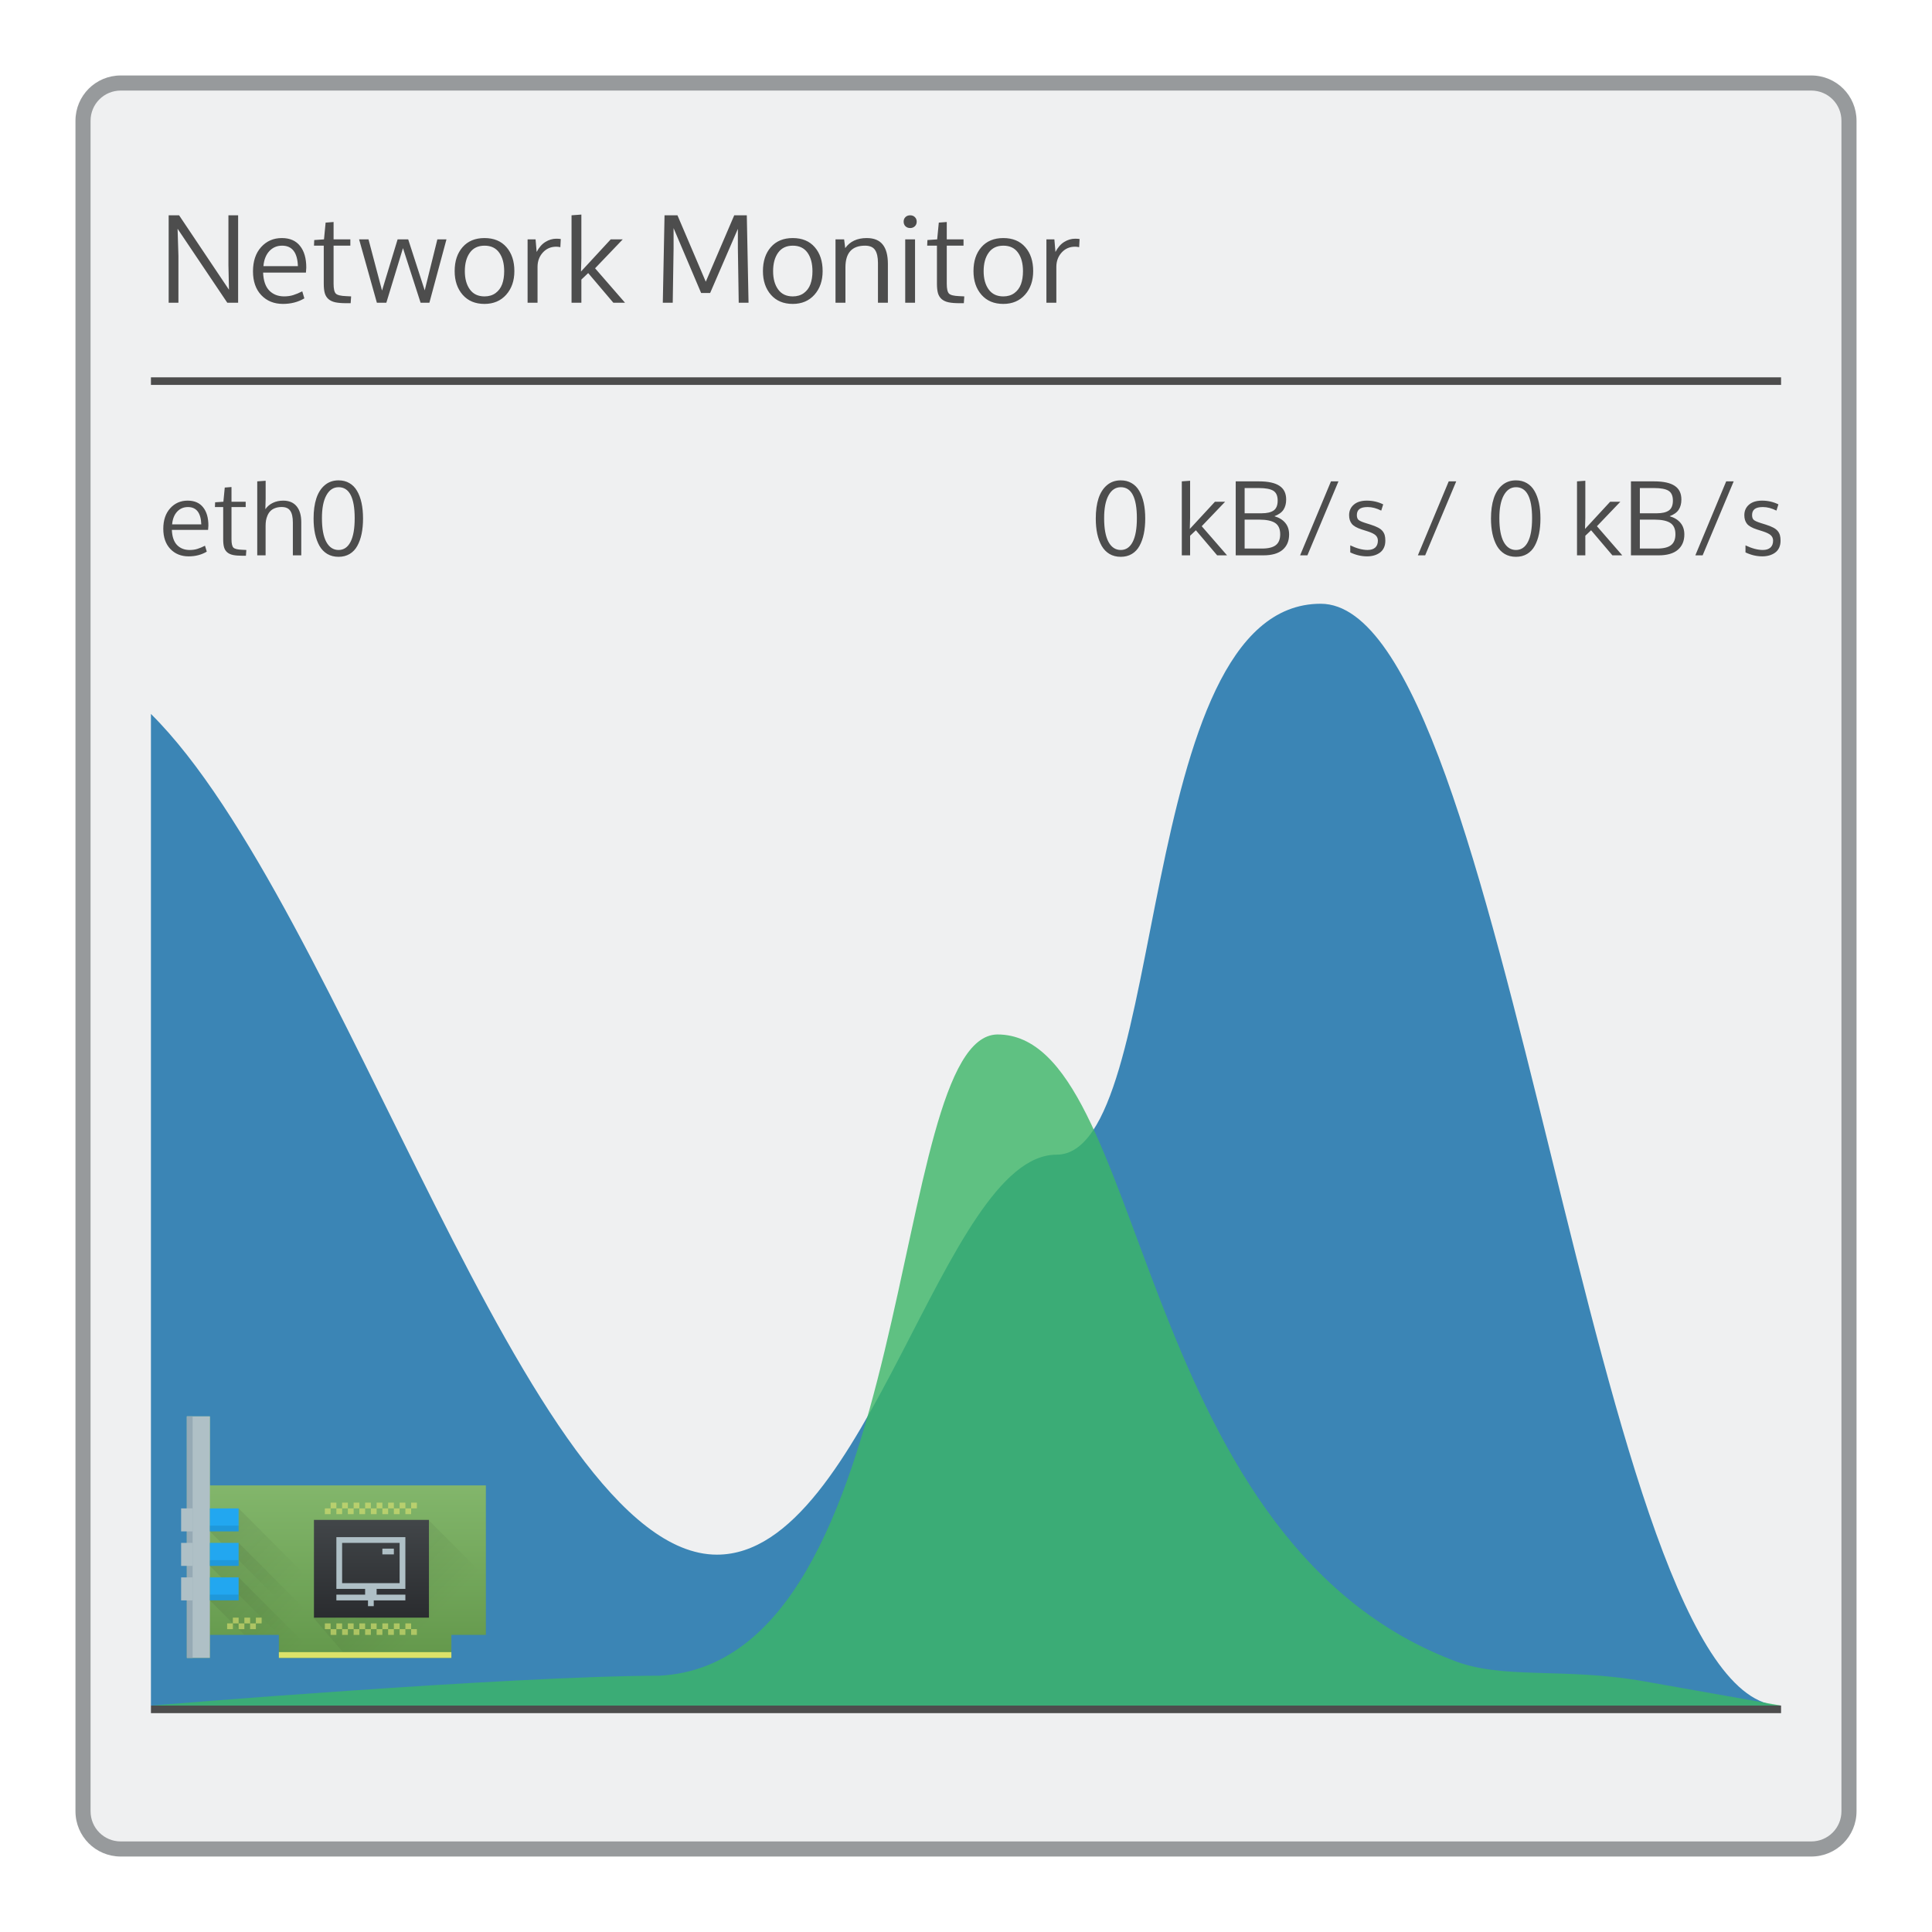
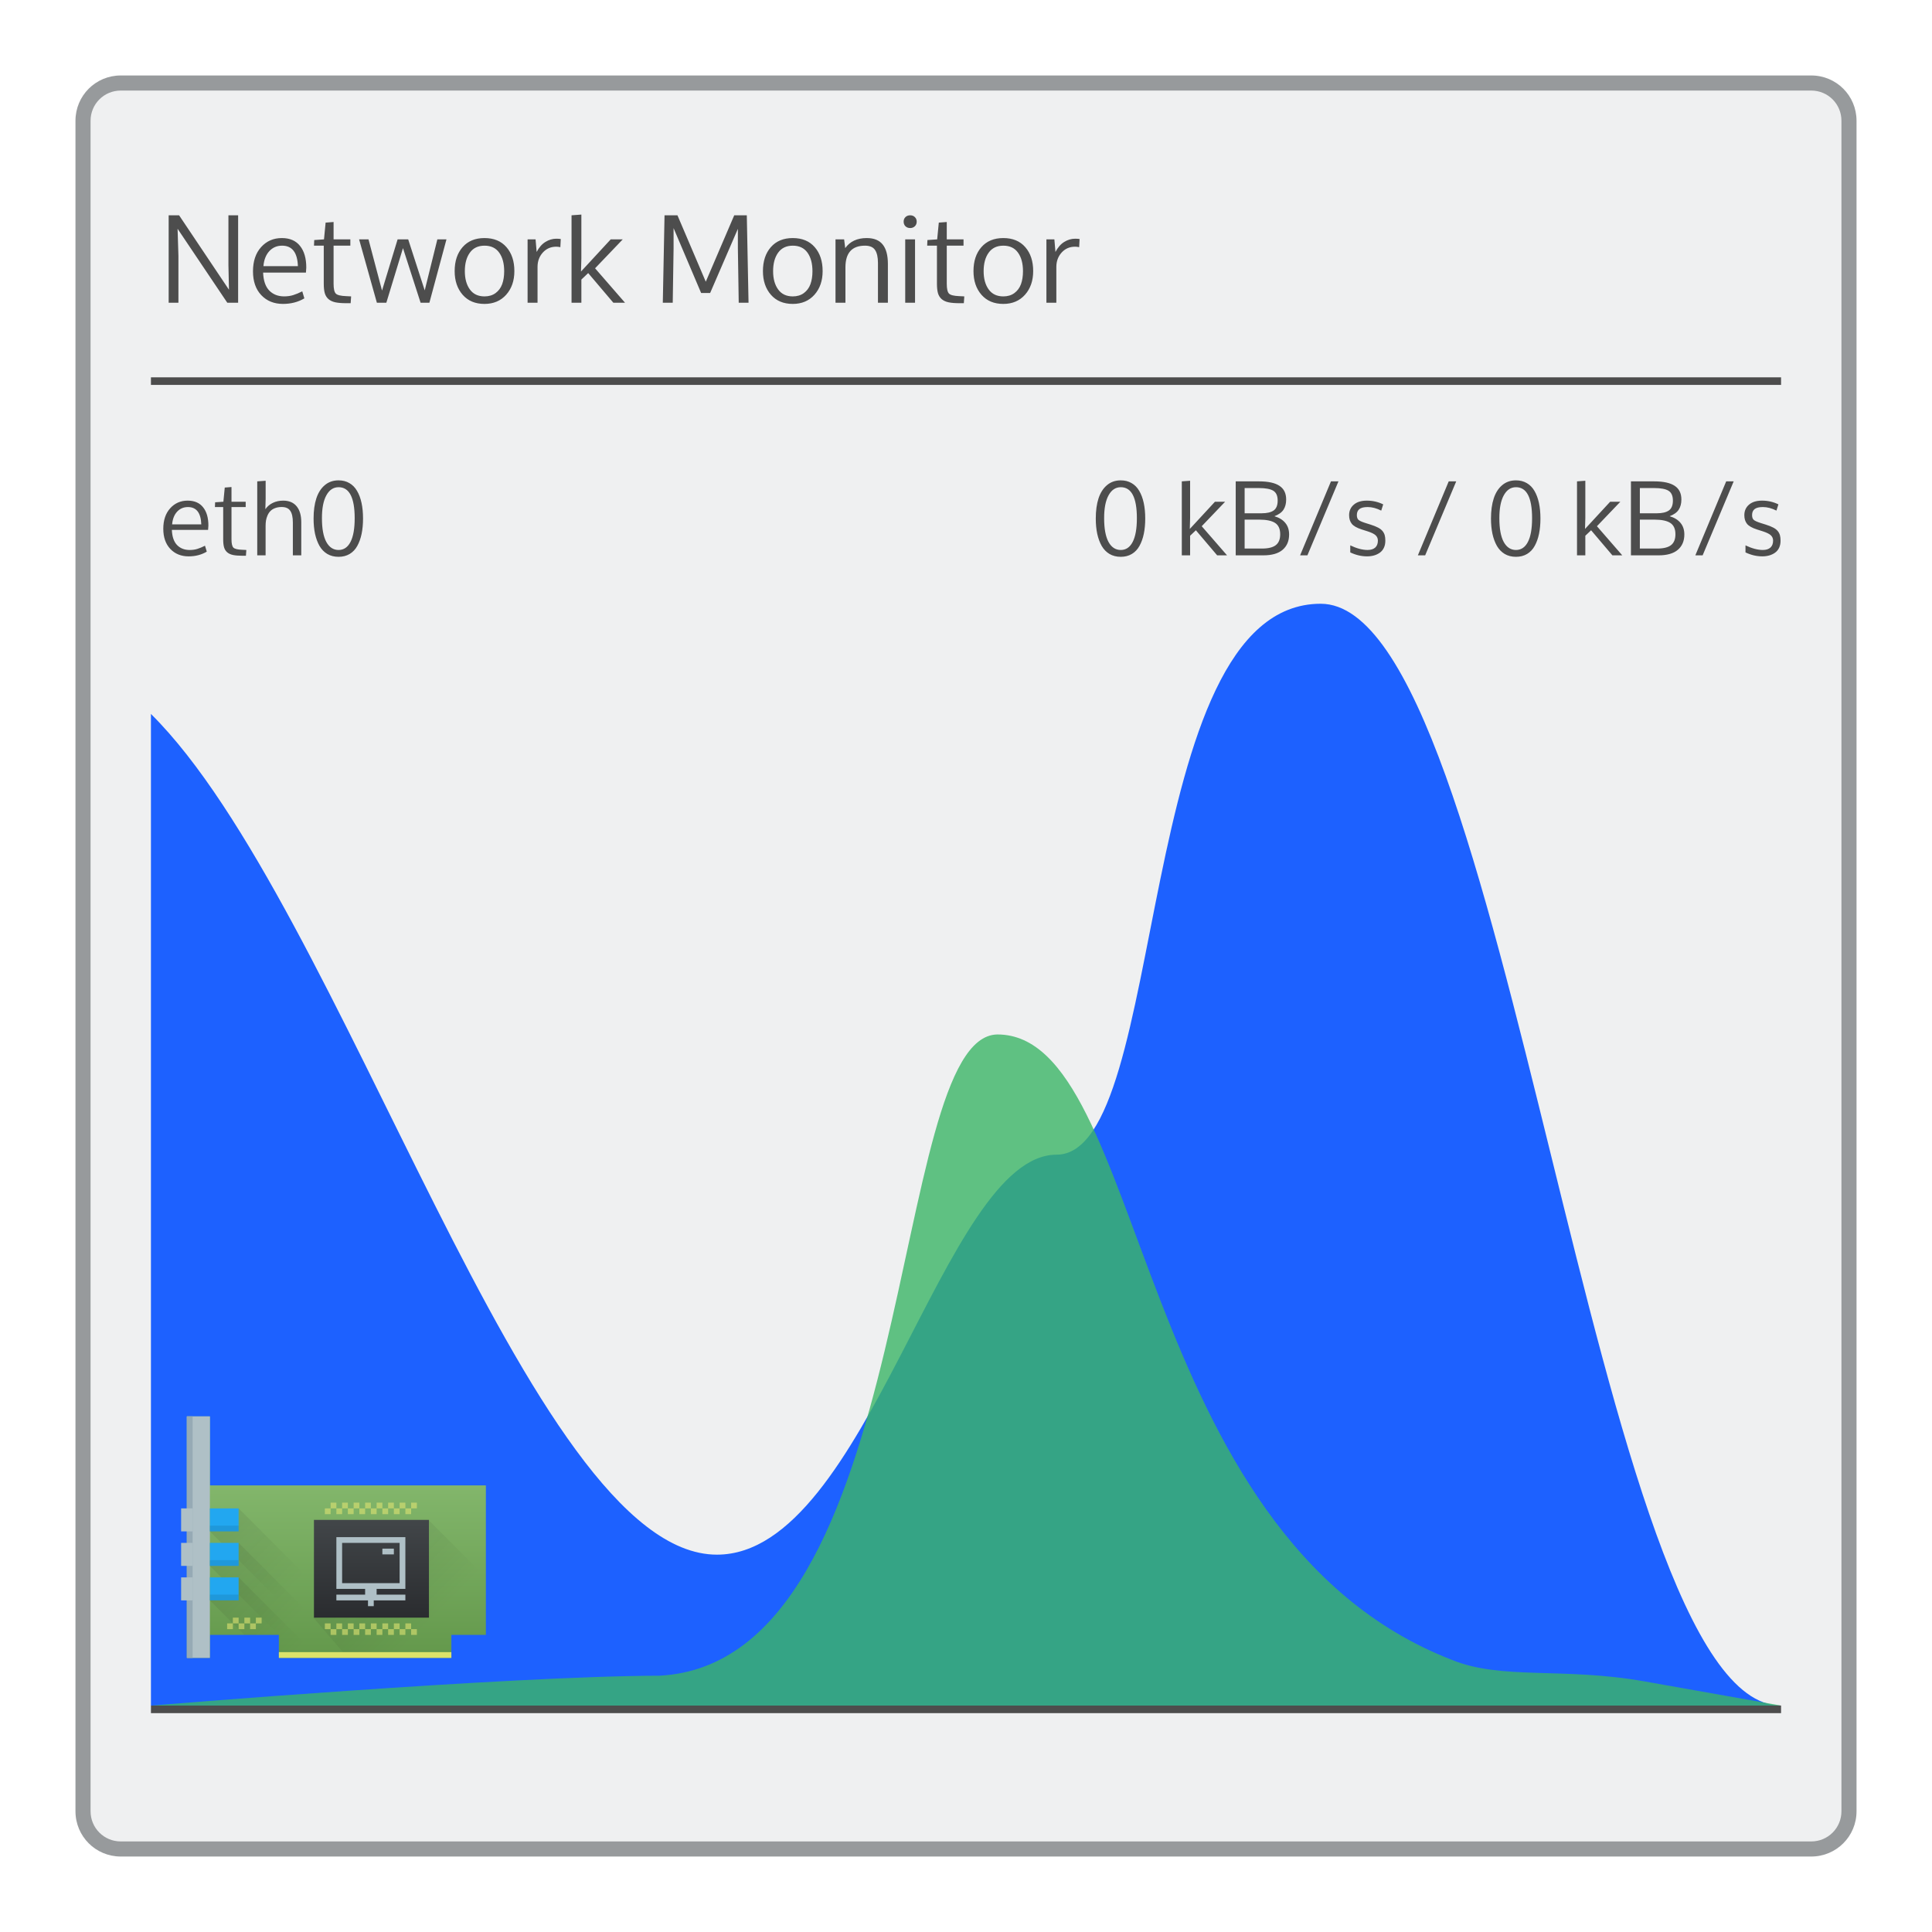
<svg xmlns="http://www.w3.org/2000/svg" xmlns:xlink="http://www.w3.org/1999/xlink" viewBox="0 0 256 256" id="svg2" version="1.1">
  <defs id="defs4">
    <style id="current-color-scheme" type="text/css">
      .ColorScheme-Text {
        color:#4d4d4d;
      }
      .ColorScheme-Background {
        color:#eff0f1;
      }
      .ColorScheme-Highlight {
        color:#3daee9;
      }
      .ColorScheme-ViewText {
        color:#31363b;
      }
      .ColorScheme-ViewBackground {
        color:#fcfcfc;
      }
      .ColorScheme-ViewHover {
        color:#93cee9;
      }
      .ColorScheme-ViewFocus{
        color:#3daee9;
      }
      .ColorScheme-ButtonText {
        color:#31363b;
      }
      .ColorScheme-ButtonBackground {
        color:#eff0f1;
      }
      .ColorScheme-ButtonHover {
        color:#93cee9;
      }
      .ColorScheme-ButtonFocus{
        color:#3daee9;
      }
      </style>
    <linearGradient gradientTransform="translate(75.5714,509.2194)" xlink:href="#linearGradient4251-0" id="linearGradient4232" x1="30" y1="54" x2="30" y2="12" gradientUnits="userSpaceOnUse" />
    <linearGradient id="linearGradient4251-0">
      <stop style="stop-color:#63984b;stop-opacity:1" offset="0" id="stop4253-4" />
      <stop style="stop-color:#8fc278;stop-opacity:1" offset="1" id="stop4255-2" />
    </linearGradient>
    <linearGradient xlink:href="#linearGradient4227" id="linearGradient4940" gradientUnits="userSpaceOnUse" gradientTransform="translate(75.5714,527.2194)" x1="-6" y1="6" x2="24" y2="36" />
    <linearGradient id="linearGradient4227">
      <stop id="stop4229" offset="0" style="stop-color:#292c2f;stop-opacity:1" />
      <stop id="stop4231" offset="1" style="stop-color:#000000;stop-opacity:0;" />
    </linearGradient>
    <linearGradient xlink:href="#linearGradient4227" id="linearGradient4936" gradientUnits="userSpaceOnUse" gradientTransform="translate(75.5714,521.2194)" x1="-6" y1="6" x2="24" y2="36" />
    <linearGradient xlink:href="#linearGradient4227" id="linearGradient4932" gradientUnits="userSpaceOnUse" x1="-6" y1="6" x2="24" y2="36" gradientTransform="translate(75.5714,515.2194)" />
    <linearGradient gradientTransform="translate(75.5714,509.2194)" xlink:href="#linearGradient4227" id="linearGradient4864" x1="20" y1="20" x2="48" y2="48" gradientUnits="userSpaceOnUse" />
    <linearGradient xlink:href="#linearGradient4159" id="linearGradient4384" x1="-43" y1="1043.362" x2="-43" y2="1012.362" gradientUnits="userSpaceOnUse" gradientTransform="matrix(0.625,0,0,0.5483931,136.1714,-15.95328)" />
    <linearGradient id="linearGradient4159">
      <stop style="stop-color:#2a2c2f;stop-opacity:1" offset="0" id="stop4161" />
      <stop style="stop-color:#424649;stop-opacity:1" offset="1" id="stop4163" />
    </linearGradient>
    <linearGradient xlink:href="#linearGradient4300" id="linearGradient4818" gradientUnits="userSpaceOnUse" gradientTransform="translate(-677.5722,-474.3766)" x1="386.571" y1="523.798" x2="386.571" y2="516.798" />
    <linearGradient id="linearGradient4300">
      <stop id="stop4302" offset="0" style="stop-color:#22a7f0;stop-opacity:1" />
      <stop id="stop4304" offset="1" style="stop-color:#19b5fe;stop-opacity:1" />
    </linearGradient>
    <linearGradient xlink:href="#linearGradient4300" id="linearGradient4824" gradientUnits="userSpaceOnUse" gradientTransform="translate(-677.5722,-468.3766)" x1="386.571" y1="523.798" x2="386.571" y2="516.798" />
    <linearGradient xlink:href="#linearGradient4300" id="linearGradient4830" gradientUnits="userSpaceOnUse" gradientTransform="translate(-677.5722,-462.3766)" x1="386.571" y1="523.798" x2="386.571" y2="516.798" />
  </defs>
  <path style="fill:currentColor;fill-opacity:0.5;stroke:none" d="m 16,10 224,0 c 3.324,0 6,2.676 6,6 l 0,224 c 0,3.324 -2.676,6 -6,6 l -224,0 c -3.324,0 -6,-2.676 -6,-6 L 10,16 c 0,-3.324 2.676,-6 6,-6 z" class="ColorScheme-ButtonText" id="rect4240" />
  <path style="fill:currentColor;fill-opacity:1;stroke:none" d="m 16,12 224,0 c 2.216,0 4,1.784 4,4 l 0,224 c 0,2.216 -1.784,4 -4,4 l -224,0 c -2.216,0 -4,-1.784 -4,-4 L 12,16 c 0,-2.216 1.784,-4 4,-4 z" class="ColorScheme-Background" id="rect4238" />
  <path style="opacity:1;fill:currentColor;fill-opacity:1;stroke:none" class="ColorScheme-Text" d="m 77.035,28.432 -1.303,0.096 0,11.584 1.303,0 0,-3.07 0.904,-0.857 3.332,3.928 1.547,0 -3.967,-4.562 3.666,-3.832 -1.596,0 -3.936,4.262 0.049,-1.73 0,-5.816 z m -54.686,0.096 0,11.584 1.293,0 0,-6.197 -0.111,-3.602 6.586,9.799 1.436,0 0,-11.584 -1.285,0 0,6.602 0.072,3.262 -6.609,-9.863 -1.381,0 z m 65.705,0 -0.229,11.584 1.316,0 0.111,-7.148 0,-2.738 3.65,8.594 1.197,0 3.674,-8.498 0,2.611 0.111,7.18 1.301,0 -0.23,-11.584 -1.666,0 -3.77,8.799 -3.752,-8.799 -1.715,0 z m 32.549,0 c -0.254,0 -0.463,0.08 -0.627,0.238 -0.159,0.153 -0.238,0.355 -0.238,0.604 0,0.249 0.08,0.451 0.238,0.609 0.164,0.159 0.373,0.238 0.627,0.238 0.249,0 0.455,-0.08 0.619,-0.238 0.164,-0.159 0.246,-0.361 0.246,-0.609 0,-0.249 -0.082,-0.45 -0.246,-0.604 -0.159,-0.159 -0.365,-0.238 -0.619,-0.238 z m -76.402,0.889 -1.055,0.08 -0.215,2.221 -1.293,0.088 -0.033,0.746 1.295,0 0,5.045 c 0,0.513 0.045,0.929 0.135,1.246 0.09,0.317 0.252,0.579 0.484,0.785 0.238,0.206 0.544,0.35 0.92,0.43 0.376,0.079 0.866,0.119 1.475,0.119 l 0.549,0 0.062,-0.904 -0.666,-0.033 c -0.704,-0.026 -1.156,-0.136 -1.357,-0.332 -0.201,-0.201 -0.301,-0.639 -0.301,-1.311 l 0,-5.045 2.221,0 0,-0.834 -2.221,0 0,-2.301 z m 81.25,0 -1.055,0.08 -0.215,2.221 -1.293,0.088 -0.033,0.746 1.295,0 0,5.045 c 0,0.513 0.045,0.929 0.135,1.246 0.09,0.317 0.252,0.579 0.484,0.785 0.238,0.206 0.544,0.35 0.92,0.43 0.376,0.079 0.866,0.119 1.475,0.119 l 0.549,0 0.062,-0.904 -0.666,-0.033 c -0.704,-0.026 -1.156,-0.136 -1.357,-0.332 -0.201,-0.201 -0.301,-0.639 -0.301,-1.311 l 0,-5.045 2.221,0 0,-0.834 -2.221,0 0,-2.301 z m -88.105,2.127 c -1.111,0 -2.027,0.399 -2.746,1.197 -0.719,0.799 -1.078,1.869 -1.078,3.213 0,1.328 0.366,2.381 1.102,3.158 0.735,0.772 1.693,1.158 2.873,1.158 1.058,0 2.002,-0.244 2.832,-0.736 l -0.277,-0.93 c -0.444,0.222 -0.845,0.389 -1.205,0.5 -0.36,0.111 -0.76,0.168 -1.199,0.168 -0.809,0 -1.464,-0.258 -1.967,-0.771 -0.503,-0.518 -0.776,-1.31 -0.818,-2.379 l 5.674,0 0.047,-0.668 c 0,-1.227 -0.277,-2.183 -0.832,-2.871 -0.55,-0.693 -1.352,-1.039 -2.404,-1.039 z m 26.85,0 c -1.233,0 -2.199,0.401 -2.902,1.205 -0.698,0.799 -1.049,1.857 -1.049,3.174 0,1.285 0.356,2.333 1.064,3.143 0.709,0.804 1.67,1.205 2.887,1.205 1.19,0 2.148,-0.404 2.873,-1.213 0.725,-0.815 1.088,-1.86 1.088,-3.135 0,-1.317 -0.351,-2.375 -1.049,-3.174 -0.698,-0.804 -1.669,-1.205 -2.912,-1.205 z m 40.848,0 c -1.232,0 -2.201,0.401 -2.904,1.205 -0.698,0.799 -1.047,1.857 -1.047,3.174 0,1.285 0.354,2.333 1.062,3.143 0.709,0.804 1.672,1.205 2.889,1.205 1.19,0 2.148,-0.404 2.873,-1.213 0.725,-0.815 1.086,-1.86 1.086,-3.135 0,-1.317 -0.349,-2.375 -1.047,-3.174 -0.698,-0.804 -1.669,-1.205 -2.912,-1.205 z m 9.799,0 c -1.264,0 -2.213,0.443 -2.848,1.332 l -0.143,-1.158 -1.143,0 0,8.395 1.316,0 0,-4.682 c 0,-1.92 0.863,-2.879 2.588,-2.879 0.64,0 1.086,0.192 1.34,0.578 0.254,0.381 0.381,0.951 0.381,1.707 l 0,5.275 1.316,0 0,-5.133 c 0,-1.153 -0.229,-2.014 -0.689,-2.58 -0.455,-0.571 -1.162,-0.855 -2.119,-0.855 z m 18.1,0 c -1.233,0 -2.201,0.401 -2.904,1.205 -0.698,0.799 -1.047,1.857 -1.047,3.174 0,1.285 0.354,2.333 1.062,3.143 0.709,0.804 1.672,1.205 2.889,1.205 1.19,0 2.148,-0.404 2.873,-1.213 0.725,-0.815 1.086,-1.86 1.086,-3.135 0,-1.317 -0.349,-2.375 -1.047,-3.174 -0.698,-0.804 -1.669,-1.205 -2.912,-1.205 z m -59.225,0.086 c -0.508,0 -0.991,0.144 -1.451,0.43 -0.455,0.28 -0.841,0.721 -1.158,1.324 l -0.143,-1.666 -1.057,0 0,8.395 1.318,0 0,-4.752 c 0,-0.746 0.232,-1.378 0.697,-1.896 0.471,-0.518 1.066,-0.777 1.785,-0.777 0.148,0 0.329,0.02 0.541,0.062 l 0.055,-1.078 c -0.153,-0.026 -0.35,-0.041 -0.588,-0.041 z m 68.746,0 c -0.508,0 -0.993,0.144 -1.453,0.43 -0.455,0.28 -0.841,0.721 -1.158,1.324 l -0.143,-1.666 -1.055,0 0,8.395 1.316,0 0,-4.752 c 0,-0.746 0.234,-1.378 0.699,-1.896 0.471,-0.518 1.066,-0.777 1.785,-0.777 0.148,0 0.327,0.02 0.539,0.062 l 0.057,-1.078 c -0.153,-0.026 -0.35,-0.041 -0.588,-0.041 z m -94.881,0.088 2.355,8.395 1.254,0 2.205,-7.236 2.334,7.236 1.166,0 2.262,-8.395 -1.207,0 -1.674,6.76 -2.189,-6.76 -1.404,0 -2.064,6.783 -1.793,-6.783 -1.244,0 z m 72.363,0 0,8.395 1.301,0 0,-8.395 -1.301,0 z m -82.568,0.834 c 1.333,0 2.032,0.904 2.096,2.713 l -4.57,0 c 0.074,-0.836 0.333,-1.498 0.777,-1.984 0.45,-0.487 1.015,-0.729 1.697,-0.729 z m 26.818,0 c 0.862,0 1.514,0.309 1.953,0.928 0.439,0.614 0.658,1.433 0.658,2.459 0,0.656 -0.09,1.231 -0.27,1.723 -0.18,0.487 -0.471,0.878 -0.873,1.174 -0.397,0.291 -0.887,0.438 -1.469,0.438 -0.846,0 -1.491,-0.308 -1.936,-0.922 -0.444,-0.614 -0.666,-1.42 -0.666,-2.42 0,-1.021 0.222,-1.838 0.666,-2.451 0.444,-0.619 1.089,-0.928 1.936,-0.928 z m 40.848,0 c 0.862,0 1.514,0.309 1.953,0.928 0.439,0.614 0.658,1.433 0.658,2.459 0,0.656 -0.09,1.231 -0.27,1.723 -0.18,0.487 -0.471,0.878 -0.873,1.174 -0.397,0.291 -0.887,0.438 -1.469,0.438 -0.846,0 -1.491,-0.308 -1.936,-0.922 -0.444,-0.614 -0.666,-1.42 -0.666,-2.42 0,-1.021 0.222,-1.838 0.666,-2.451 0.444,-0.619 1.089,-0.928 1.936,-0.928 z m 27.898,0 c 0.862,0 1.512,0.309 1.951,0.928 0.439,0.614 0.658,1.433 0.658,2.459 0,0.656 -0.09,1.231 -0.27,1.723 -0.18,0.487 -0.471,0.878 -0.873,1.174 -0.397,0.291 -0.885,0.438 -1.467,0.438 -0.846,0 -1.491,-0.308 -1.936,-0.922 -0.444,-0.614 -0.668,-1.42 -0.668,-2.42 0,-1.021 0.224,-1.838 0.668,-2.451 0.444,-0.619 1.089,-0.928 1.936,-0.928 z M 20,50 l 0,1 216,0 0,-1 -216,0 z m 24.861,13.65 c -0.716,0 -1.325,0.212 -1.826,0.637 -0.501,0.421 -0.875,1.008 -1.121,1.76 -0.242,0.747 -0.363,1.637 -0.363,2.666 0,0.743 0.066,1.419 0.195,2.027 0.134,0.604 0.33,1.137 0.59,1.598 0.264,0.457 0.61,0.811 1.035,1.066 0.43,0.251 0.926,0.377 1.49,0.377 0.559,0 1.05,-0.126 1.471,-0.377 0.425,-0.255 0.763,-0.613 1.014,-1.074 0.255,-0.461 0.445,-0.993 0.57,-1.598 0.125,-0.604 0.188,-1.277 0.188,-2.02 0,-0.774 -0.067,-1.469 -0.201,-2.082 -0.134,-0.618 -0.334,-1.149 -0.598,-1.592 -0.26,-0.448 -0.597,-0.79 -1.014,-1.027 -0.412,-0.242 -0.888,-0.361 -1.43,-0.361 z m 103.645,0 c -0.716,0 -1.325,0.212 -1.826,0.637 -0.501,0.421 -0.877,1.008 -1.123,1.76 -0.242,0.747 -0.361,1.637 -0.361,2.666 0,0.743 0.066,1.419 0.195,2.027 0.134,0.604 0.33,1.137 0.59,1.598 0.264,0.457 0.608,0.811 1.033,1.066 0.43,0.251 0.928,0.377 1.492,0.377 0.559,0 1.048,-0.126 1.469,-0.377 0.425,-0.255 0.763,-0.613 1.014,-1.074 0.255,-0.461 0.447,-0.993 0.572,-1.598 0.125,-0.604 0.188,-1.277 0.188,-2.02 0,-0.774 -0.067,-1.469 -0.201,-2.082 -0.134,-0.618 -0.334,-1.149 -0.598,-1.592 -0.26,-0.448 -0.597,-0.79 -1.014,-1.027 -0.412,-0.242 -0.888,-0.361 -1.43,-0.361 z m 52.367,0 c -0.716,0 -1.325,0.212 -1.826,0.637 -0.501,0.421 -0.875,1.008 -1.121,1.76 -0.242,0.747 -0.363,1.637 -0.363,2.666 0,0.743 0.066,1.419 0.195,2.027 0.134,0.604 0.332,1.137 0.592,1.598 0.264,0.457 0.608,0.811 1.033,1.066 0.43,0.251 0.926,0.377 1.49,0.377 0.559,0 1.05,-0.126 1.471,-0.377 0.425,-0.255 0.763,-0.613 1.014,-1.074 0.255,-0.461 0.445,-0.993 0.57,-1.598 0.125,-0.604 0.188,-1.277 0.188,-2.02 0,-0.774 -0.067,-1.469 -0.201,-2.082 -0.134,-0.618 -0.334,-1.149 -0.598,-1.592 -0.26,-0.448 -0.597,-0.79 -1.014,-1.027 -0.412,-0.242 -0.888,-0.361 -1.43,-0.361 z m -165.674,0.053 -1.113,0.08 0,9.803 1.107,0 0,-3.887 c 0,-0.264 0.017,-0.51 0.053,-0.738 0.04,-0.228 0.111,-0.454 0.209,-0.678 0.098,-0.224 0.226,-0.416 0.383,-0.572 0.157,-0.161 0.361,-0.289 0.611,-0.383 0.255,-0.098 0.548,-0.146 0.879,-0.146 0.533,0 0.911,0.168 1.135,0.504 0.228,0.331 0.342,0.848 0.342,1.551 l 0,4.35 1.115,0 0,-4.391 c 0,-0.913 -0.207,-1.618 -0.619,-2.115 -0.412,-0.497 -1.003,-0.744 -1.777,-0.744 -0.506,0 -0.964,0.098 -1.371,0.295 -0.403,0.192 -0.733,0.473 -0.992,0.84 l 0.039,-1.391 0,-2.377 z m 122.496,0 -1.1,0.08 0,9.803 1.1,0 0,-2.598 0.766,-0.725 2.82,3.322 1.309,0 -3.355,-3.859 3.102,-3.244 -1.35,0 -3.33,3.605 0.039,-1.463 0,-4.922 z m 52.369,0 -1.102,0.08 0,9.803 1.102,0 0,-2.598 0.766,-0.725 2.82,3.322 1.309,0 -3.357,-3.859 3.102,-3.244 -1.35,0 -3.33,3.605 0.041,-1.463 0,-4.922 z m -46.326,0.08 0,9.803 3.652,0 c 1.132,0 1.986,-0.243 2.559,-0.73 0.577,-0.492 0.865,-1.171 0.865,-2.035 0,-0.622 -0.17,-1.134 -0.51,-1.537 -0.336,-0.407 -0.815,-0.702 -1.438,-0.881 0.568,-0.219 0.97,-0.507 1.203,-0.865 0.237,-0.363 0.355,-0.812 0.355,-1.35 0,-0.819 -0.296,-1.423 -0.887,-1.812 -0.586,-0.394 -1.494,-0.592 -2.725,-0.592 l -3.076,0 z m 12.623,0 -4.09,9.803 0.967,0 4.115,-9.803 -0.992,0 z m 15.602,0 -4.088,9.803 0.967,0 4.115,-9.803 -0.994,0 z m 24.145,0 0,9.803 3.652,0 c 1.132,0 1.984,-0.243 2.557,-0.73 0.577,-0.492 0.867,-1.171 0.867,-2.035 0,-0.622 -0.17,-1.134 -0.51,-1.537 -0.336,-0.407 -0.815,-0.702 -1.438,-0.881 0.568,-0.219 0.968,-0.507 1.201,-0.865 0.237,-0.363 0.355,-0.812 0.355,-1.35 0,-0.819 -0.294,-1.423 -0.885,-1.812 -0.586,-0.394 -1.496,-0.592 -2.727,-0.592 l -3.074,0 z m 12.621,0 -4.088,9.803 0.967,0 4.115,-9.803 -0.994,0 z m -198.055,0.752 -0.893,0.068 -0.182,1.879 -1.094,0.074 -0.027,0.631 1.096,0 0,4.271 c 0,0.434 0.037,0.784 0.113,1.053 0.076,0.269 0.213,0.491 0.41,0.666 0.201,0.175 0.46,0.294 0.777,0.361 0.318,0.067 0.735,0.102 1.25,0.102 l 0.463,0 0.053,-0.766 -0.562,-0.027 c -0.595,-0.022 -0.978,-0.116 -1.148,-0.281 -0.17,-0.17 -0.256,-0.539 -0.256,-1.107 l 0,-4.271 1.881,0 0,-0.705 -1.881,0 0,-1.947 z m 14.188,0.021 c 1.423,0 2.135,1.371 2.135,4.115 0,1.383 -0.185,2.431 -0.557,3.143 -0.367,0.707 -0.893,1.061 -1.578,1.061 -0.694,0 -1.236,-0.357 -1.625,-1.068 -0.385,-0.716 -0.578,-1.759 -0.578,-3.129 -0.004,-1.311 0.19,-2.325 0.584,-3.041 0.394,-0.721 0.934,-1.08 1.619,-1.08 z m 103.645,0 c 1.423,0 2.135,1.371 2.135,4.115 0,1.383 -0.187,2.431 -0.559,3.143 -0.367,0.707 -0.891,1.061 -1.576,1.061 -0.694,0 -1.236,-0.357 -1.625,-1.068 -0.385,-0.716 -0.578,-1.759 -0.578,-3.129 -0.004,-1.311 0.19,-2.325 0.584,-3.041 0.394,-0.721 0.934,-1.08 1.619,-1.08 z m 52.367,0 c 1.423,0 2.135,1.371 2.135,4.115 0,1.383 -0.185,2.431 -0.557,3.143 -0.367,0.707 -0.893,1.061 -1.578,1.061 -0.694,0 -1.236,-0.357 -1.625,-1.068 -0.385,-0.716 -0.576,-1.759 -0.576,-3.129 -0.004,-1.311 0.19,-2.325 0.584,-3.041 0.394,-0.721 0.932,-1.08 1.617,-1.08 z m -35.953,0.113 1.887,0 c 0.882,0 1.517,0.118 1.906,0.355 0.389,0.237 0.584,0.672 0.584,1.303 0,0.627 -0.179,1.066 -0.537,1.316 -0.358,0.246 -0.881,0.369 -1.57,0.369 l -2.27,0 0,-3.344 z m 52.369,0 1.887,0 c 0.882,0 1.517,0.118 1.906,0.355 0.389,0.237 0.584,0.672 0.584,1.303 0,0.627 -0.179,1.066 -0.537,1.316 -0.358,0.246 -0.881,0.369 -1.57,0.369 l -2.27,0 0,-3.344 z M 24.873,66.336 c -0.94,0 -1.714,0.338 -2.322,1.014 -0.609,0.676 -0.914,1.582 -0.914,2.719 0,1.123 0.311,2.014 0.934,2.672 0.622,0.653 1.434,0.98 2.432,0.98 0.895,0 1.694,-0.209 2.396,-0.625 l -0.236,-0.785 c -0.376,0.188 -0.715,0.33 -1.02,0.424 -0.304,0.094 -0.642,0.141 -1.014,0.141 -0.685,0 -1.241,-0.218 -1.666,-0.652 -0.425,-0.439 -0.656,-1.11 -0.691,-2.014 l 4.801,0 0.041,-0.564 c 0,-1.038 -0.235,-1.848 -0.705,-2.43 -0.465,-0.586 -1.144,-0.879 -2.035,-0.879 z m 156.24,0 c -0.743,0 -1.319,0.179 -1.73,0.537 -0.412,0.354 -0.619,0.819 -0.619,1.396 0,0.465 0.12,0.845 0.357,1.141 0.237,0.291 0.674,0.54 1.314,0.746 l 0.779,0.248 c 0.515,0.166 0.871,0.341 1.068,0.529 0.197,0.188 0.295,0.422 0.295,0.699 10e-6,0.403 -0.118,0.711 -0.355,0.926 -0.237,0.21 -0.572,0.316 -1.002,0.316 -0.685,0 -1.452,-0.204 -2.303,-0.611 l 0,0.934 c 0.734,0.349 1.475,0.523 2.223,0.523 0.336,0 0.646,-0.041 0.928,-0.121 0.286,-0.081 0.54,-0.202 0.764,-0.363 0.228,-0.161 0.407,-0.376 0.537,-0.645 0.13,-0.273 0.195,-0.586 0.195,-0.939 0,-0.286 -0.026,-0.528 -0.08,-0.725 -0.054,-0.201 -0.152,-0.39 -0.295,-0.564 -0.143,-0.175 -0.343,-0.327 -0.598,-0.457 -0.251,-0.134 -0.576,-0.263 -0.975,-0.389 l -0.705,-0.221 c -0.461,-0.148 -0.763,-0.286 -0.906,-0.416 -0.143,-0.13 -0.215,-0.342 -0.215,-0.633 0,-0.345 0.111,-0.606 0.33,-0.785 0.224,-0.184 0.593,-0.275 1.107,-0.275 0.577,0 1.175,0.157 1.793,0.471 l 0.262,-0.826 c -0.671,-0.331 -1.396,-0.496 -2.17,-0.496 z m 52.369,0 c -0.743,0 -1.321,0.179 -1.732,0.537 -0.412,0.354 -0.617,0.819 -0.617,1.396 0,0.465 0.118,0.845 0.355,1.141 0.237,0.291 0.676,0.54 1.316,0.746 l 0.779,0.248 c 0.515,0.166 0.869,0.341 1.066,0.529 0.197,0.188 0.295,0.422 0.295,0.699 0,0.403 -0.118,0.711 -0.355,0.926 -0.237,0.21 -0.57,0.316 -1,0.316 -0.685,0 -1.452,-0.204 -2.303,-0.611 l 0,0.934 c 0.734,0.349 1.475,0.523 2.223,0.523 0.336,0 0.644,-0.041 0.926,-0.121 0.286,-0.081 0.542,-0.202 0.766,-0.363 0.228,-0.161 0.407,-0.376 0.537,-0.645 0.13,-0.273 0.195,-0.586 0.195,-0.939 0,-0.286 -0.028,-0.528 -0.082,-0.725 -0.054,-0.201 -0.152,-0.39 -0.295,-0.564 -0.143,-0.175 -0.343,-0.327 -0.598,-0.457 -0.251,-0.134 -0.574,-0.263 -0.973,-0.389 l -0.705,-0.221 c -0.461,-0.148 -0.763,-0.286 -0.906,-0.416 -0.143,-0.13 -0.215,-0.342 -0.215,-0.633 0,-0.345 0.109,-0.606 0.328,-0.785 0.224,-0.184 0.593,-0.275 1.107,-0.275 0.577,0 1.175,0.157 1.793,0.471 l 0.262,-0.826 c -0.671,-0.331 -1.394,-0.496 -2.168,-0.496 z M 24.9,67.187 c 1.128,0 1.72,0.766 1.773,2.297 l -3.867,0 c 0.063,-0.707 0.28,-1.266 0.656,-1.678 0.38,-0.412 0.86,-0.619 1.438,-0.619 z m 140.02,1.666 1.92,0 c 0.967,0 1.675,0.148 2.123,0.443 0.448,0.295 0.67,0.793 0.67,1.496 0,0.662 -0.195,1.143 -0.584,1.443 -0.385,0.3 -1,0.451 -1.846,0.451 l -2.283,0 0,-3.834 z m 52.369,0 1.92,0 c 0.967,0 1.674,0.148 2.121,0.443 0.448,0.295 0.672,0.793 0.672,1.496 0,0.662 -0.195,1.143 -0.584,1.443 -0.385,0.3 -1.002,0.451 -1.848,0.451 l -2.281,0 0,-3.834 z M 20,226 l 0,1 216,0 0,-1 -216,0 z" id="rect7886" />
-   <path style="fill:#3b85b5;fill-opacity:1;fill-rule:evenodd;stroke:none;stroke-width:1px;stroke-linecap:butt;stroke-linejoin:miter;stroke-opacity:1" d="M 20,226 20,94.6 C 45.421,119.797 70,206 95,206 115,206 125,153 140,153 c 15,0 10,-73 35,-73 25,0 36,146 61,146 l 0,0 z" id="path5466-9" />
+   <path style="fill:#1d61ff;fill-opacity:1;fill-rule:evenodd;stroke:none;stroke-width:1px;stroke-linecap:butt;stroke-linejoin:miter;stroke-opacity:1" d="M 20,226 20,94.6 C 45.421,119.797 70,206 95,206 115,206 125,153 140,153 c 15,0 10,-73 35,-73 25,0 36,146 61,146 l 0,0 z" id="path5466-9" />
  <path style="opacity:0.8;fill:#3bb566;fill-opacity:1;fill-rule:evenodd;stroke:none;stroke-width:1px;stroke-linecap:butt;stroke-linejoin:miter;stroke-opacity:1" d="m 20,226 0,0 c 0,0 47.429,-3.929 67.362,-3.959 34.513,-1.749 30.172,-84.705 44.781,-84.97 19.929,-0.033 17.599,66.31 60.21,82.859 6.597,2.713 14.719,0.945 25.505,2.856 L 236,226 l 0,0 z" id="path5466-4" />
  <g id="g5260" transform="matrix(0.7619041,0,0,0.7619041,-37.38768,-209.4398)">
    <path id="rect4200" d="m 81.571,521.219 0,42 4,0 0,-4 12,0 0,4 30,0 0,-4 6,0 0,-26 -18,0 -30,0 0,-10 0,-2 z" style="fill:url(#linearGradient4232);fill-opacity:1;stroke:none" />
    <path id="path4938" d="m 90.571,549.219 -5,4 6,6 6,0 0,4 7,0 -14,-14 z" style="opacity:0.2;fill:url(#linearGradient4940);fill-opacity:1;fill-rule:evenodd;stroke:none;stroke-width:1px;stroke-linecap:butt;stroke-linejoin:miter;stroke-opacity:1" />
    <path id="path4934" d="m 90.571,543.219 -5,4 12,12 4,4 9,0 -20,-20 z" style="opacity:0.2;fill:url(#linearGradient4936);fill-opacity:1;fill-rule:evenodd;stroke:none;stroke-width:1px;stroke-linecap:butt;stroke-linejoin:miter;stroke-opacity:1" />
    <path id="path4930" d="m 90.571,537.219 -5,4 22,22 9,0 -26,-26 z" style="opacity:0.2;fill:url(#linearGradient4932);fill-opacity:1;fill-rule:evenodd;stroke:none;stroke-width:1px;stroke-linecap:butt;stroke-linejoin:miter;stroke-opacity:1" />
    <path id="path4842" d="m 123.571,539.219 -20,17 6,7 18,0 0,-4 6,0 0,-10 z" style="opacity:0.2;fill:url(#linearGradient4864);fill-opacity:1;fill-rule:evenodd;stroke:none;stroke-width:1px;stroke-linecap:butt;stroke-linejoin:miter;stroke-opacity:1" />
    <rect y="562.219" x="97.571" height="1" width="30" id="rect4234" style="fill:#dce269;fill-opacity:1;stroke:none" />
    <path id="path4303" d="m 105.571,557.219 0,1 1,0 0,-1 -1,0 z m 1,1 0,1 1,0 0,-1 -1,0 z m 1,0 1,0 0,-1 -1,0 0,1 z m 1,0 0,1 1,0 0,-1 -1,0 z m 1,0 1,0 0,-1 -1,0 0,1 z m 1,0 0,1 1,0 0,-1 -1,0 z m 1,0 1,0 0,-1 -1,0 0,1 z m 1,0 0,1 1,0 0,-1 -1,0 z m 1,0 1,0 0,-1 -1,0 0,1 z m 1,0 0,1 1,0 0,-1 -1,0 z m 1,0 1,0 0,-1 -1,0 0,1 z m 1,0 0,1 1,0 0,-1 -1,0 z m 1,0 1,0 0,-1 -1,0 0,1 z m 1,0 0,1 1,0 0,-1 -1,0 z m 1,0 1,0 0,-1 -1,0 0,1 z m 1,0 0,1 1,0 0,-1 -1,0 z" style="color:#000000;font-style:normal;font-variant:normal;font-weight:normal;font-stretch:normal;font-size:medium;line-height:normal;font-family:Sans;-inkscape-font-specification:Sans;text-indent:0;text-align:start;text-decoration:none;text-decoration-line:none;letter-spacing:normal;word-spacing:normal;text-transform:none;direction:ltr;block-progression:tb;writing-mode:lr-tb;baseline-shift:baseline;text-anchor:start;display:inline;overflow:visible;visibility:visible;opacity:0.6;fill:#dee372;fill-opacity:1;stroke:none;stroke-width:1;marker:none;enable-background:accumulate" />
    <path id="path4313" d="m 89.571,556.219 0,1 1,0 0,-1 -1,0 z m 1,1 0,1 1,0 0,-1 -1,0 z m 1,0 1,0 0,-1 -1,0 0,1 z m 1,0 0,1 1,0 0,-1 -1,0 z m 1,0 1,0 0,-1 -1,0 0,1 z m -4,0 -1,0 0,1 1,0 0,-1 z" style="color:#000000;font-style:normal;font-variant:normal;font-weight:normal;font-stretch:normal;font-size:medium;line-height:normal;font-family:Sans;-inkscape-font-specification:Sans;text-indent:0;text-align:start;text-decoration:none;text-decoration-line:none;letter-spacing:normal;word-spacing:normal;text-transform:none;direction:ltr;block-progression:tb;writing-mode:lr-tb;baseline-shift:baseline;text-anchor:start;display:inline;overflow:visible;visibility:visible;opacity:0.6;fill:#dee372;fill-opacity:1;stroke:none;stroke-width:1;marker:none;enable-background:accumulate" />
    <rect y="539.219" x="103.671" height="17" width="20" id="rect4241" style="fill:url(#linearGradient4384);fill-opacity:1;fill-rule:evenodd;stroke:none" />
    <rect y="521.219" x="81.571" height="42" width="4" id="rect4487" style="fill:#afc0c6;fill-opacity:1;stroke:none" />
    <rect y="521.219" x="81.571" height="42" width="1" id="rect4489" style="fill:#96aab5;fill-opacity:1;stroke:none" />
    <path style="color:#000000;font-style:normal;font-variant:normal;font-weight:normal;font-stretch:normal;font-size:medium;line-height:normal;font-family:Sans;-inkscape-font-specification:Sans;text-indent:0;text-align:start;text-decoration:none;text-decoration-line:none;letter-spacing:normal;word-spacing:normal;text-transform:none;direction:ltr;block-progression:tb;writing-mode:lr-tb;baseline-shift:baseline;text-anchor:start;display:inline;overflow:visible;visibility:visible;opacity:0.6;fill:#dee372;fill-opacity:1;stroke:none;stroke-width:1;marker:none;enable-background:accumulate" d="m 121.571,536.219 0,1 -1,0 0,-1 1,0 z m -1,1 0,1 -1,0 0,-1 1,0 z m -1,0 -1,0 0,-1 1,0 0,1 z m -1,0 0,1 -1,0 0,-1 1,0 z m -1,0 -1,0 0,-1 1,0 0,1 z m -1,0 0,1 -1,0 0,-1 1,0 z m -1,0 -1,0 0,-1 1,0 0,1 z m -1,0 0,1 -1,0 0,-1 1,0 z m -1,0 -1,0 0,-1 1,0 0,1 z m -1,0 0,1 -1,0 0,-1 1,0 z m -1,0 -1,0 0,-1 1,0 0,1 z m -1,0 0,1 -1,0 0,-1 1,0 z m -1,0 -1,0 0,-1 1,0 0,1 z m -1,0 0,1 -1,0 0,-1 1,0 z m -1,0 -1,0 0,-1 1,0 0,1 z m -1,0 0,1 -1,0 0,-1 1,0 z" id="path4497" />
    <path style="fill:url(#linearGradient4818);fill-opacity:1;stroke:none" d="m 85.571,537.219 0,4 3.9,0 c 0.035,0 0.065,-0.016 0.1,-0.019 l 0,0.019 1,0 0,-4 -1,0 0,0.019 c -0.035,-0.004 -0.064,-0.019 -0.1,-0.019 l -3.9,0 z" id="path4816" />
    <path id="path4822" d="m 85.571,543.219 0,4 3.9,0 c 0.035,0 0.065,-0.016 0.1,-0.019 l 0,0.019 1,0 0,-4 -1,0 0,0.019 c -0.035,-0.004 -0.064,-0.019 -0.1,-0.019 l -3.9,0 z" style="fill:url(#linearGradient4824);fill-opacity:1;stroke:none" />
    <path style="fill:url(#linearGradient4830);fill-opacity:1;stroke:none" d="m 85.571,549.219 0,4 3.9,0 c 0.035,0 0.065,-0.016 0.1,-0.019 l 0,0.019 1,0 0,-4 -1,0 0,0.019 c -0.035,-0.004 -0.064,-0.019 -0.1,-0.019 l -3.9,0 z" id="path4828" />
    <rect y="552.219" x="85.571" height="1" width="5" id="rect4832" style="opacity:0.09;fill:#000000;fill-opacity:1;stroke:none" />
    <rect style="opacity:0.09;fill:#000000;fill-opacity:1;stroke:none" id="rect4834" width="5" height="1" x="85.571" y="546.219" />
    <rect y="540.219" x="85.571" height="1" width="5" id="rect4836" style="opacity:0.09;fill:#000000;fill-opacity:1;stroke:none" />
    <rect y="537.219" x="80.571" height="4" width="2" id="rect4197-4" style="opacity:1;fill:#afc0c6;fill-opacity:1;stroke:none" />
    <rect y="543.219" x="80.571" height="4" width="2" id="rect4197-7" style="opacity:1;fill:#afc0c6;fill-opacity:1;stroke:none" />
    <rect y="549.219" x="80.571" height="4" width="2" id="rect4197-5" style="opacity:1;fill:#afc0c6;fill-opacity:1;stroke:none" />
    <path id="rect4364" d="m 107.571,542.219 0,9 5,0 0,1 -5,0 0,1 5.5,0 0,1 1,0 0,-1 5.5,0 0,-1 -5,0 0,-1 5,0 0,-9 -12,0 z m 1,1 10,0 0,7 -10,0 0,-7 z m 7,1 0,1 2,0 0,-1 -2,0 z" style="opacity:1;fill:#afc0c6;fill-opacity:1;stroke-linecap:round" />
  </g>
</svg>
